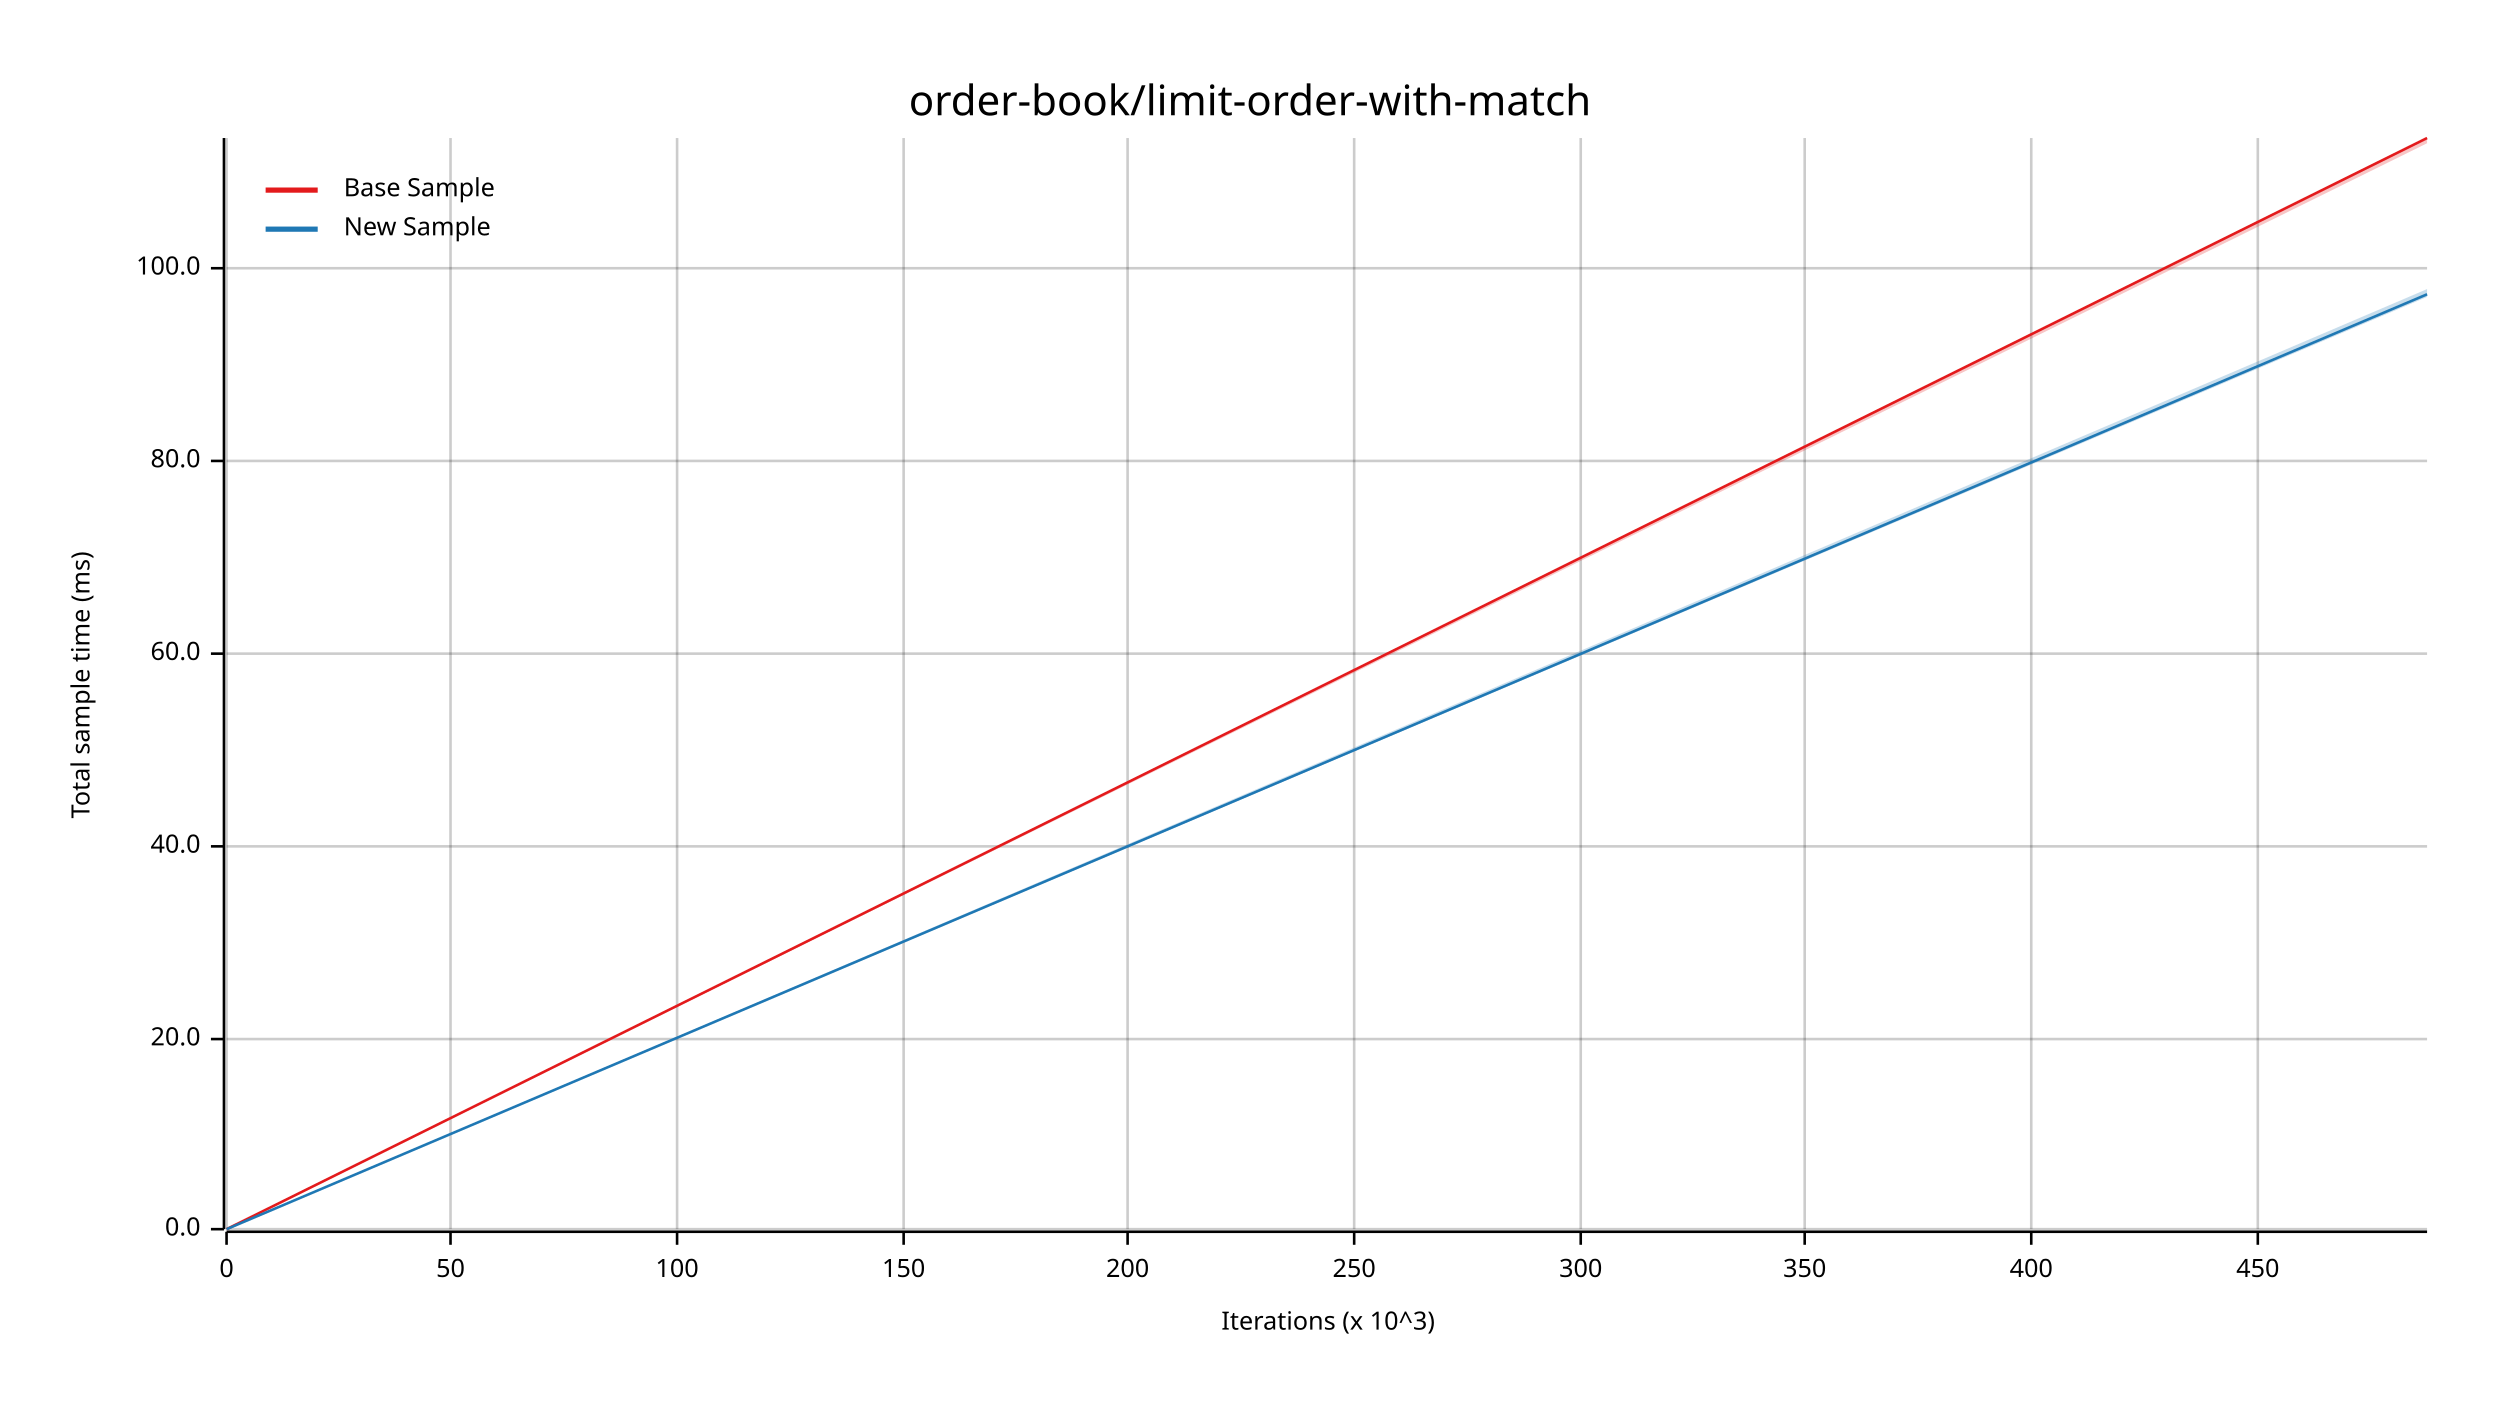
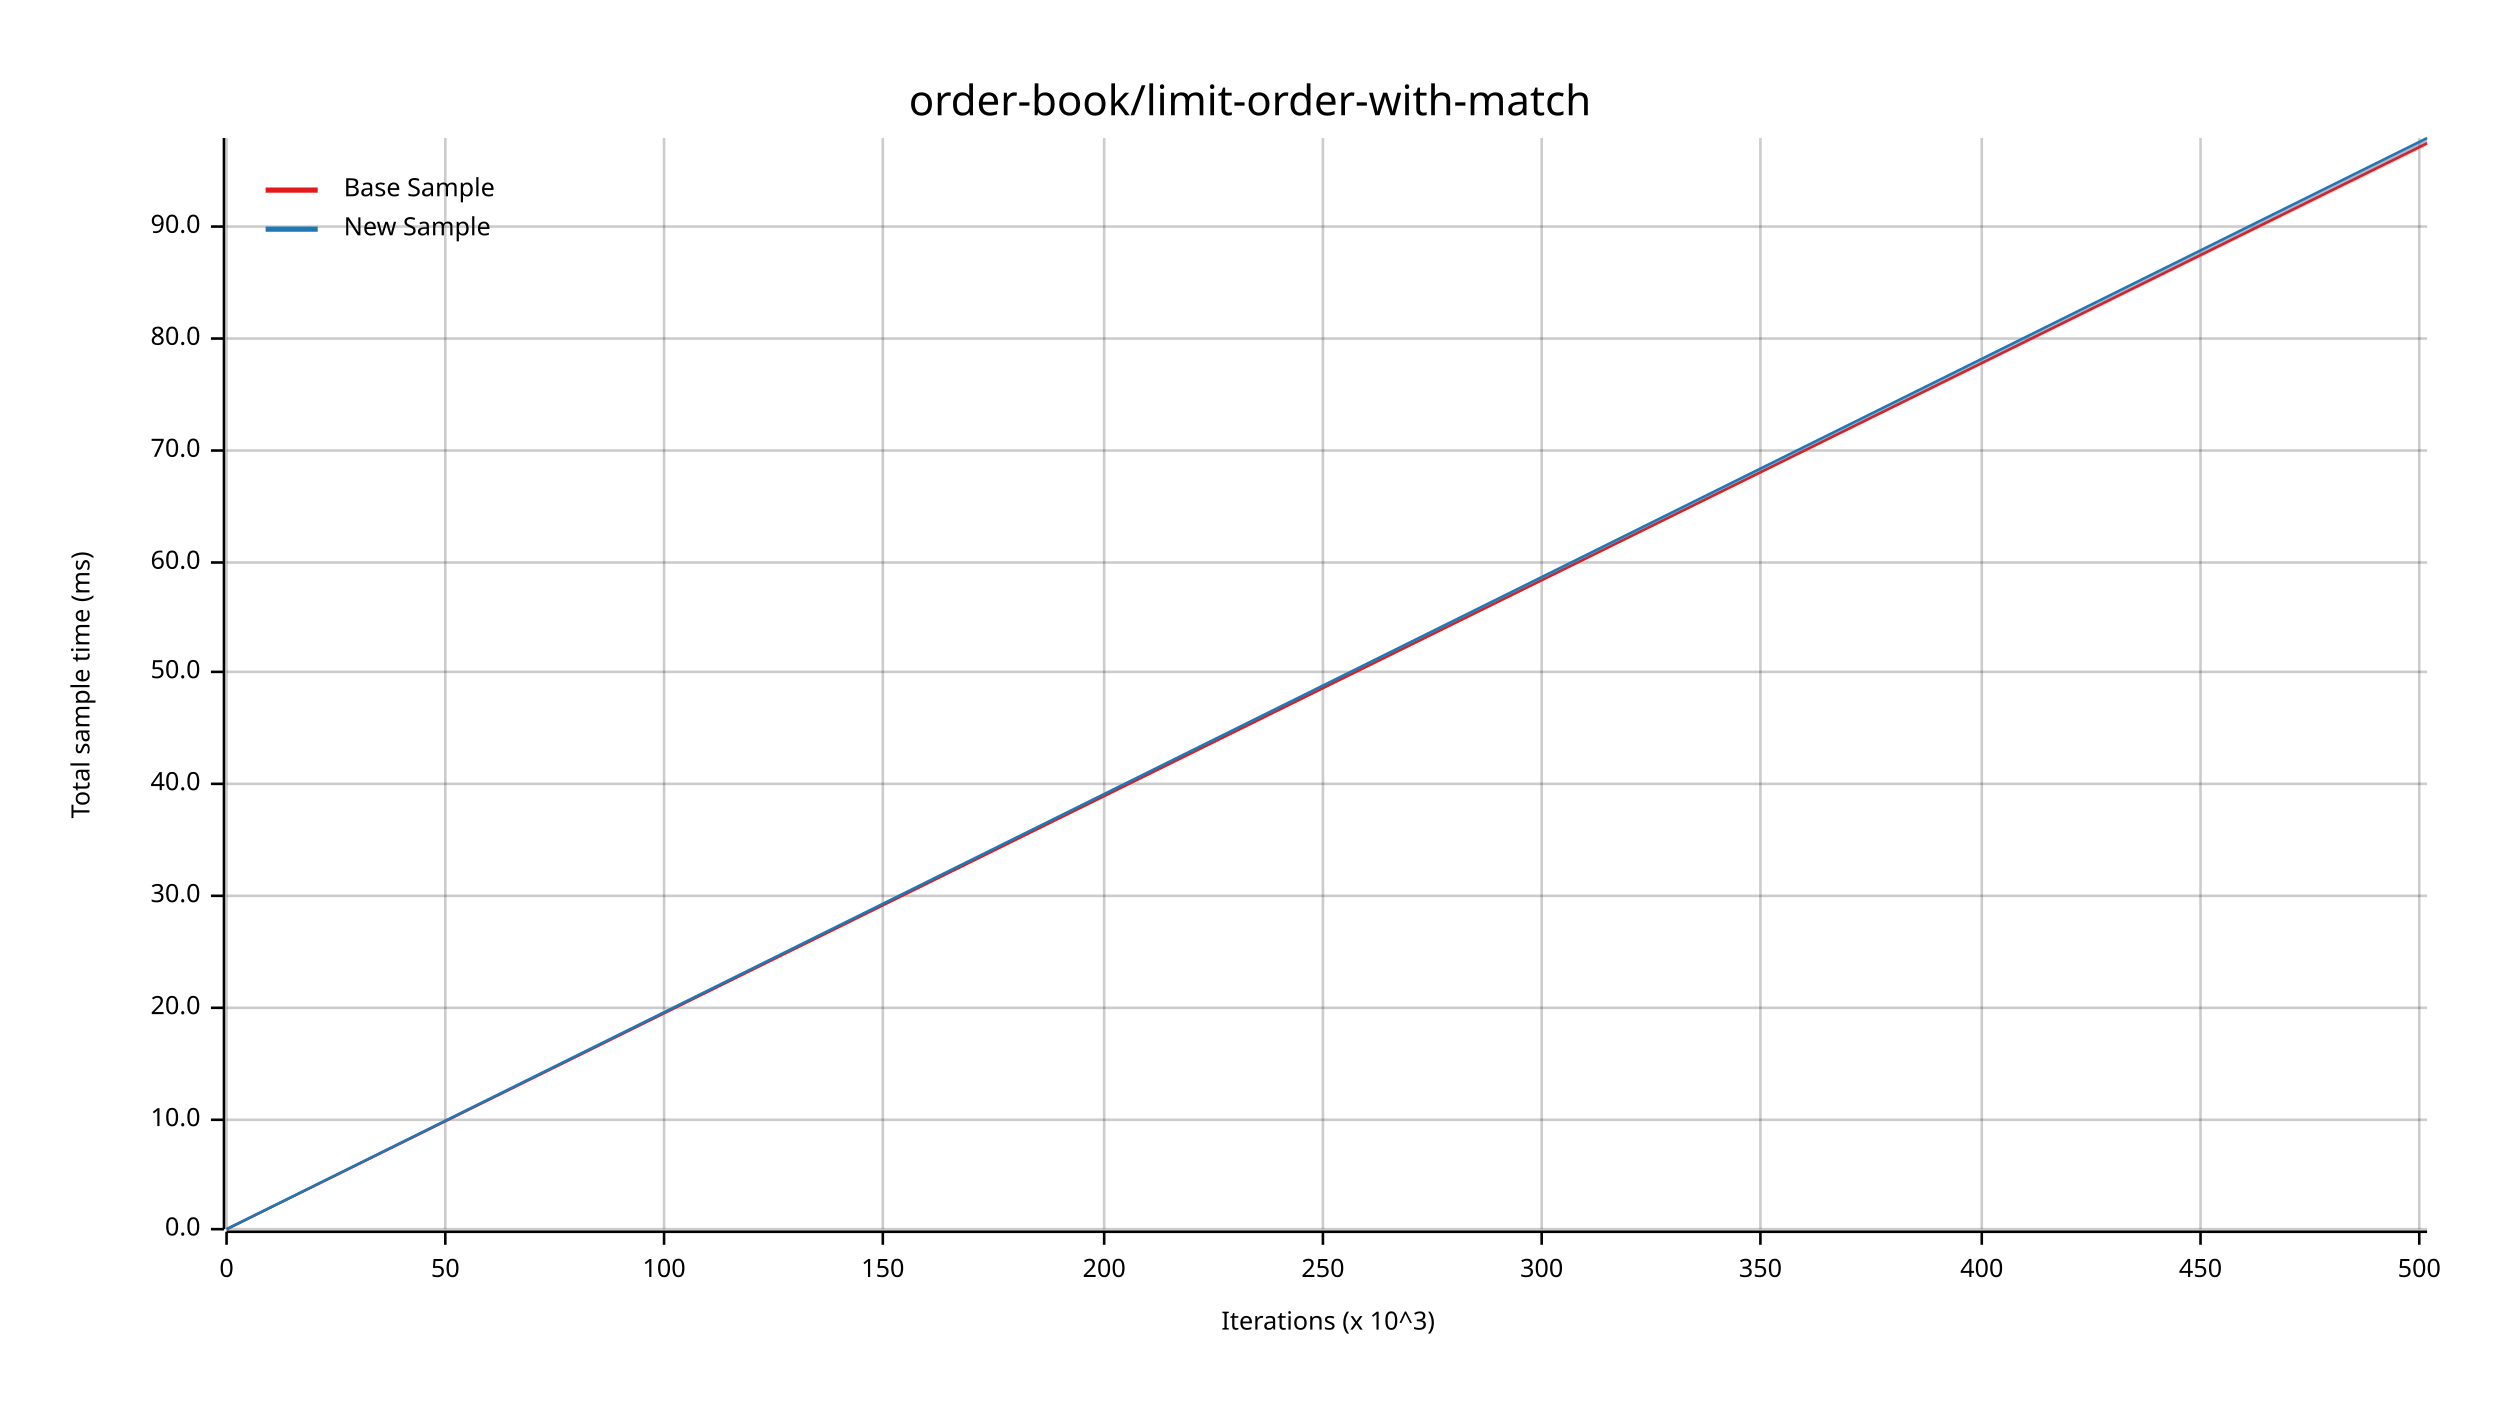
<svg xmlns="http://www.w3.org/2000/svg" width="960" height="540" viewBox="0 0 960 540">
  <text x="480" y="32" dy="0.76em" text-anchor="middle" font-family="sans-serif" font-size="16.129" opacity="1" fill="#000000">
order-book/limit-order-with-match
</text>
  <text x="27" y="263" dy="0.76em" text-anchor="middle" font-family="sans-serif" font-size="9.677" opacity="1" fill="#000000" transform="rotate(270, 27, 263)">
Total sample time (ms)
</text>
  <text x="510" y="513" dy="-0.5ex" text-anchor="middle" font-family="sans-serif" font-size="9.677" opacity="1" fill="#000000">
Iterations (x 10^3)
</text>
  <line opacity="0.2" stroke="#000000" stroke-width="1" x1="87" y1="472" x2="87" y2="53" />
-   <line opacity="0.2" stroke="#000000" stroke-width="1" x1="173" y1="472" x2="173" y2="53" />
-   <line opacity="0.2" stroke="#000000" stroke-width="1" x1="260" y1="472" x2="260" y2="53" />
-   <line opacity="0.2" stroke="#000000" stroke-width="1" x1="347" y1="472" x2="347" y2="53" />
-   <line opacity="0.2" stroke="#000000" stroke-width="1" x1="433" y1="472" x2="433" y2="53" />
-   <line opacity="0.2" stroke="#000000" stroke-width="1" x1="520" y1="472" x2="520" y2="53" />
-   <line opacity="0.2" stroke="#000000" stroke-width="1" x1="607" y1="472" x2="607" y2="53" />
-   <line opacity="0.2" stroke="#000000" stroke-width="1" x1="693" y1="472" x2="693" y2="53" />
-   <line opacity="0.2" stroke="#000000" stroke-width="1" x1="780" y1="472" x2="780" y2="53" />
-   <line opacity="0.2" stroke="#000000" stroke-width="1" x1="867" y1="472" x2="867" y2="53" />
+   <line opacity="0.2" stroke="#000000" stroke-width="1" x1="171" y1="472" x2="171" y2="53" />
+   <line opacity="0.2" stroke="#000000" stroke-width="1" x1="255" y1="472" x2="255" y2="53" />
+   <line opacity="0.2" stroke="#000000" stroke-width="1" x1="339" y1="472" x2="339" y2="53" />
+   <line opacity="0.2" stroke="#000000" stroke-width="1" x1="424" y1="472" x2="424" y2="53" />
+   <line opacity="0.2" stroke="#000000" stroke-width="1" x1="508" y1="472" x2="508" y2="53" />
+   <line opacity="0.2" stroke="#000000" stroke-width="1" x1="592" y1="472" x2="592" y2="53" />
+   <line opacity="0.2" stroke="#000000" stroke-width="1" x1="676" y1="472" x2="676" y2="53" />
+   <line opacity="0.2" stroke="#000000" stroke-width="1" x1="761" y1="472" x2="761" y2="53" />
+   <line opacity="0.2" stroke="#000000" stroke-width="1" x1="845" y1="472" x2="845" y2="53" />
+   <line opacity="0.2" stroke="#000000" stroke-width="1" x1="929" y1="472" x2="929" y2="53" />
  <line opacity="0.2" stroke="#000000" stroke-width="1" x1="87" y1="472" x2="932" y2="472" />
-   <line opacity="0.2" stroke="#000000" stroke-width="1" x1="87" y1="399" x2="932" y2="399" />
-   <line opacity="0.2" stroke="#000000" stroke-width="1" x1="87" y1="325" x2="932" y2="325" />
-   <line opacity="0.2" stroke="#000000" stroke-width="1" x1="87" y1="251" x2="932" y2="251" />
-   <line opacity="0.2" stroke="#000000" stroke-width="1" x1="87" y1="177" x2="932" y2="177" />
-   <line opacity="0.2" stroke="#000000" stroke-width="1" x1="87" y1="103" x2="932" y2="103" />
+   <line opacity="0.2" stroke="#000000" stroke-width="1" x1="87" y1="430" x2="932" y2="430" />
+   <line opacity="0.2" stroke="#000000" stroke-width="1" x1="87" y1="387" x2="932" y2="387" />
+   <line opacity="0.2" stroke="#000000" stroke-width="1" x1="87" y1="344" x2="932" y2="344" />
+   <line opacity="0.2" stroke="#000000" stroke-width="1" x1="87" y1="301" x2="932" y2="301" />
+   <line opacity="0.2" stroke="#000000" stroke-width="1" x1="87" y1="258" x2="932" y2="258" />
+   <line opacity="0.2" stroke="#000000" stroke-width="1" x1="87" y1="216" x2="932" y2="216" />
+   <line opacity="0.2" stroke="#000000" stroke-width="1" x1="87" y1="173" x2="932" y2="173" />
+   <line opacity="0.2" stroke="#000000" stroke-width="1" x1="87" y1="130" x2="932" y2="130" />
+   <line opacity="0.2" stroke="#000000" stroke-width="1" x1="87" y1="87" x2="932" y2="87" />
  <polyline fill="none" opacity="1" stroke="#000000" stroke-width="1" points="86,53 86,472 " />
  <text x="77" y="472" dy="0.5ex" text-anchor="end" font-family="sans-serif" font-size="9.677" opacity="1" fill="#000000">
0.0
</text>
  <polyline fill="none" opacity="1" stroke="#000000" stroke-width="1" points="81,472 86,472 " />
-   <text x="77" y="399" dy="0.5ex" text-anchor="end" font-family="sans-serif" font-size="9.677" opacity="1" fill="#000000">
+   <text x="77" y="430" dy="0.5ex" text-anchor="end" font-family="sans-serif" font-size="9.677" opacity="1" fill="#000000">
+ 10.0
+ </text>
+   <polyline fill="none" opacity="1" stroke="#000000" stroke-width="1" points="81,430 86,430 " />
+   <text x="77" y="387" dy="0.5ex" text-anchor="end" font-family="sans-serif" font-size="9.677" opacity="1" fill="#000000">
20.0
</text>
-   <polyline fill="none" opacity="1" stroke="#000000" stroke-width="1" points="81,399 86,399 " />
-   <text x="77" y="325" dy="0.5ex" text-anchor="end" font-family="sans-serif" font-size="9.677" opacity="1" fill="#000000">
+   <polyline fill="none" opacity="1" stroke="#000000" stroke-width="1" points="81,387 86,387 " />
+   <text x="77" y="344" dy="0.5ex" text-anchor="end" font-family="sans-serif" font-size="9.677" opacity="1" fill="#000000">
+ 30.0
+ </text>
+   <polyline fill="none" opacity="1" stroke="#000000" stroke-width="1" points="81,344 86,344 " />
+   <text x="77" y="301" dy="0.5ex" text-anchor="end" font-family="sans-serif" font-size="9.677" opacity="1" fill="#000000">
40.0
</text>
-   <polyline fill="none" opacity="1" stroke="#000000" stroke-width="1" points="81,325 86,325 " />
-   <text x="77" y="251" dy="0.5ex" text-anchor="end" font-family="sans-serif" font-size="9.677" opacity="1" fill="#000000">
+   <polyline fill="none" opacity="1" stroke="#000000" stroke-width="1" points="81,301 86,301 " />
+   <text x="77" y="258" dy="0.5ex" text-anchor="end" font-family="sans-serif" font-size="9.677" opacity="1" fill="#000000">
+ 50.0
+ </text>
+   <polyline fill="none" opacity="1" stroke="#000000" stroke-width="1" points="81,258 86,258 " />
+   <text x="77" y="216" dy="0.5ex" text-anchor="end" font-family="sans-serif" font-size="9.677" opacity="1" fill="#000000">
60.0
</text>
-   <polyline fill="none" opacity="1" stroke="#000000" stroke-width="1" points="81,251 86,251 " />
-   <text x="77" y="177" dy="0.5ex" text-anchor="end" font-family="sans-serif" font-size="9.677" opacity="1" fill="#000000">
+   <polyline fill="none" opacity="1" stroke="#000000" stroke-width="1" points="81,216 86,216 " />
+   <text x="77" y="173" dy="0.5ex" text-anchor="end" font-family="sans-serif" font-size="9.677" opacity="1" fill="#000000">
+ 70.0
+ </text>
+   <polyline fill="none" opacity="1" stroke="#000000" stroke-width="1" points="81,173 86,173 " />
+   <text x="77" y="130" dy="0.5ex" text-anchor="end" font-family="sans-serif" font-size="9.677" opacity="1" fill="#000000">
80.0
</text>
-   <polyline fill="none" opacity="1" stroke="#000000" stroke-width="1" points="81,177 86,177 " />
-   <text x="77" y="103" dy="0.5ex" text-anchor="end" font-family="sans-serif" font-size="9.677" opacity="1" fill="#000000">
- 100.0
+   <polyline fill="none" opacity="1" stroke="#000000" stroke-width="1" points="81,130 86,130 " />
+   <text x="77" y="87" dy="0.5ex" text-anchor="end" font-family="sans-serif" font-size="9.677" opacity="1" fill="#000000">
+ 90.0
</text>
-   <polyline fill="none" opacity="1" stroke="#000000" stroke-width="1" points="81,103 86,103 " />
+   <polyline fill="none" opacity="1" stroke="#000000" stroke-width="1" points="81,87 86,87 " />
  <polyline fill="none" opacity="1" stroke="#000000" stroke-width="1" points="87,473 932,473 " />
  <text x="87" y="483" dy="0.76em" text-anchor="middle" font-family="sans-serif" font-size="9.677" opacity="1" fill="#000000">
0
</text>
  <polyline fill="none" opacity="1" stroke="#000000" stroke-width="1" points="87,473 87,478 " />
-   <text x="173" y="483" dy="0.76em" text-anchor="middle" font-family="sans-serif" font-size="9.677" opacity="1" fill="#000000">
+   <text x="171" y="483" dy="0.76em" text-anchor="middle" font-family="sans-serif" font-size="9.677" opacity="1" fill="#000000">
50
</text>
-   <polyline fill="none" opacity="1" stroke="#000000" stroke-width="1" points="173,473 173,478 " />
-   <text x="260" y="483" dy="0.76em" text-anchor="middle" font-family="sans-serif" font-size="9.677" opacity="1" fill="#000000">
+   <polyline fill="none" opacity="1" stroke="#000000" stroke-width="1" points="171,473 171,478 " />
+   <text x="255" y="483" dy="0.76em" text-anchor="middle" font-family="sans-serif" font-size="9.677" opacity="1" fill="#000000">
100
</text>
-   <polyline fill="none" opacity="1" stroke="#000000" stroke-width="1" points="260,473 260,478 " />
-   <text x="347" y="483" dy="0.76em" text-anchor="middle" font-family="sans-serif" font-size="9.677" opacity="1" fill="#000000">
+   <polyline fill="none" opacity="1" stroke="#000000" stroke-width="1" points="255,473 255,478 " />
+   <text x="339" y="483" dy="0.76em" text-anchor="middle" font-family="sans-serif" font-size="9.677" opacity="1" fill="#000000">
150
</text>
-   <polyline fill="none" opacity="1" stroke="#000000" stroke-width="1" points="347,473 347,478 " />
-   <text x="433" y="483" dy="0.76em" text-anchor="middle" font-family="sans-serif" font-size="9.677" opacity="1" fill="#000000">
+   <polyline fill="none" opacity="1" stroke="#000000" stroke-width="1" points="339,473 339,478 " />
+   <text x="424" y="483" dy="0.76em" text-anchor="middle" font-family="sans-serif" font-size="9.677" opacity="1" fill="#000000">
200
</text>
-   <polyline fill="none" opacity="1" stroke="#000000" stroke-width="1" points="433,473 433,478 " />
-   <text x="520" y="483" dy="0.76em" text-anchor="middle" font-family="sans-serif" font-size="9.677" opacity="1" fill="#000000">
+   <polyline fill="none" opacity="1" stroke="#000000" stroke-width="1" points="424,473 424,478 " />
+   <text x="508" y="483" dy="0.76em" text-anchor="middle" font-family="sans-serif" font-size="9.677" opacity="1" fill="#000000">
250
</text>
-   <polyline fill="none" opacity="1" stroke="#000000" stroke-width="1" points="520,473 520,478 " />
-   <text x="607" y="483" dy="0.76em" text-anchor="middle" font-family="sans-serif" font-size="9.677" opacity="1" fill="#000000">
+   <polyline fill="none" opacity="1" stroke="#000000" stroke-width="1" points="508,473 508,478 " />
+   <text x="592" y="483" dy="0.76em" text-anchor="middle" font-family="sans-serif" font-size="9.677" opacity="1" fill="#000000">
300
</text>
-   <polyline fill="none" opacity="1" stroke="#000000" stroke-width="1" points="607,473 607,478 " />
-   <text x="693" y="483" dy="0.76em" text-anchor="middle" font-family="sans-serif" font-size="9.677" opacity="1" fill="#000000">
+   <polyline fill="none" opacity="1" stroke="#000000" stroke-width="1" points="592,473 592,478 " />
+   <text x="676" y="483" dy="0.76em" text-anchor="middle" font-family="sans-serif" font-size="9.677" opacity="1" fill="#000000">
350
</text>
-   <polyline fill="none" opacity="1" stroke="#000000" stroke-width="1" points="693,473 693,478 " />
-   <text x="780" y="483" dy="0.76em" text-anchor="middle" font-family="sans-serif" font-size="9.677" opacity="1" fill="#000000">
+   <polyline fill="none" opacity="1" stroke="#000000" stroke-width="1" points="676,473 676,478 " />
+   <text x="761" y="483" dy="0.76em" text-anchor="middle" font-family="sans-serif" font-size="9.677" opacity="1" fill="#000000">
400
</text>
-   <polyline fill="none" opacity="1" stroke="#000000" stroke-width="1" points="780,473 780,478 " />
-   <text x="867" y="483" dy="0.76em" text-anchor="middle" font-family="sans-serif" font-size="9.677" opacity="1" fill="#000000">
+   <polyline fill="none" opacity="1" stroke="#000000" stroke-width="1" points="761,473 761,478 " />
+   <text x="845" y="483" dy="0.76em" text-anchor="middle" font-family="sans-serif" font-size="9.677" opacity="1" fill="#000000">
450
</text>
-   <polyline fill="none" opacity="1" stroke="#000000" stroke-width="1" points="867,473 867,478 " />
-   <polyline fill="none" opacity="1" stroke="#E31A1C" stroke-width="1" points="87,472 932,53 " />
-   <polygon opacity="0.25" fill="#E31A1C" points="87,472 932,55 932,53 " />
-   <polyline fill="none" opacity="1" stroke="#1F78B4" stroke-width="1" points="87,472 932,113 " />
-   <polygon opacity="0.25" fill="#1F78B4" points="87,472 932,114 932,111 " />
+   <polyline fill="none" opacity="1" stroke="#000000" stroke-width="1" points="845,473 845,478 " />
+   <text x="929" y="483" dy="0.76em" text-anchor="middle" font-family="sans-serif" font-size="9.677" opacity="1" fill="#000000">
+ 500
+ </text>
+   <polyline fill="none" opacity="1" stroke="#000000" stroke-width="1" points="929,473 929,478 " />
+   <polyline fill="none" opacity="1" stroke="#E31A1C" stroke-width="1" points="87,472 932,55 " />
+   <polygon opacity="0.25" fill="#E31A1C" points="87,472 932,56 932,53 " />
+   <polyline fill="none" opacity="1" stroke="#1F78B4" stroke-width="1" points="87,472 932,53 " />
+   <polygon opacity="0.25" fill="#1F78B4" points="87,472 932,55 932,53 " />
  <text x="132" y="68" dy="0.76em" text-anchor="start" font-family="sans-serif" font-size="9.677" opacity="1" fill="#000000">
Base Sample
</text>
  <text x="132" y="83" dy="0.76em" text-anchor="start" font-family="sans-serif" font-size="9.677" opacity="1" fill="#000000">
New Sample
</text>
  <polyline fill="none" opacity="1" stroke="#E31A1C" stroke-width="2" points="102,73 122,73 " />
  <polyline fill="none" opacity="1" stroke="#1F78B4" stroke-width="2" points="102,88 122,88 " />
</svg>
